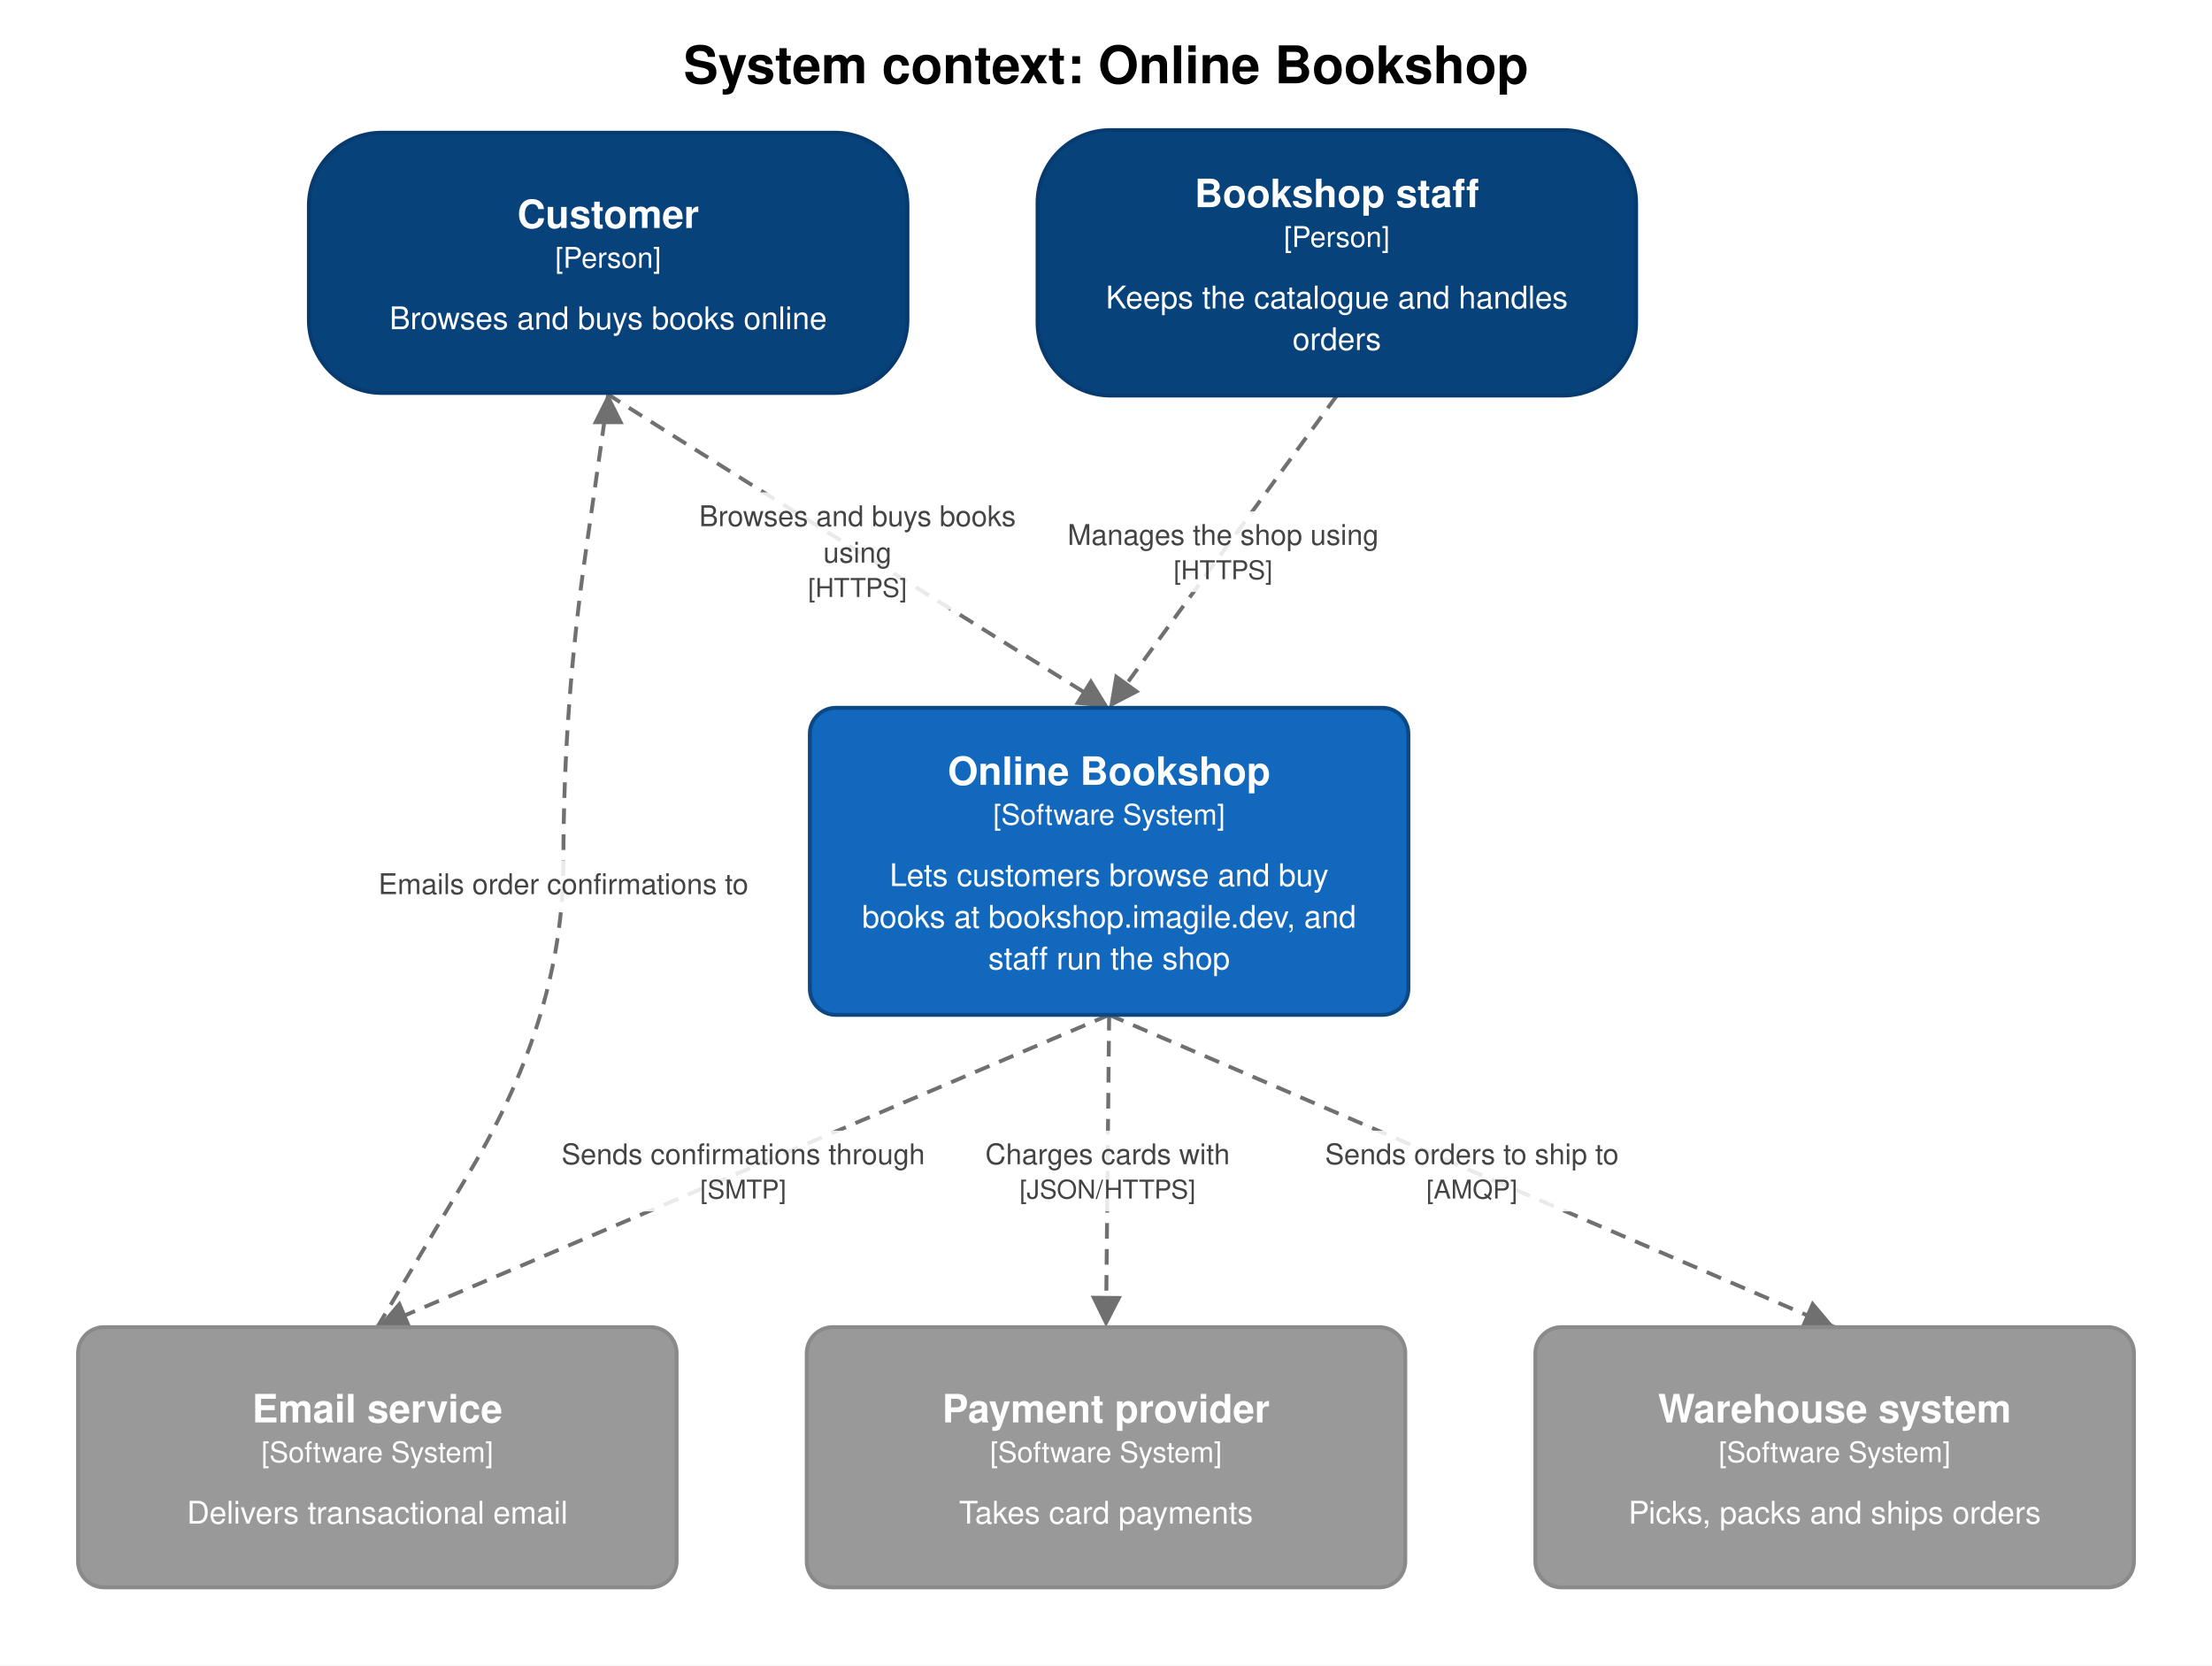
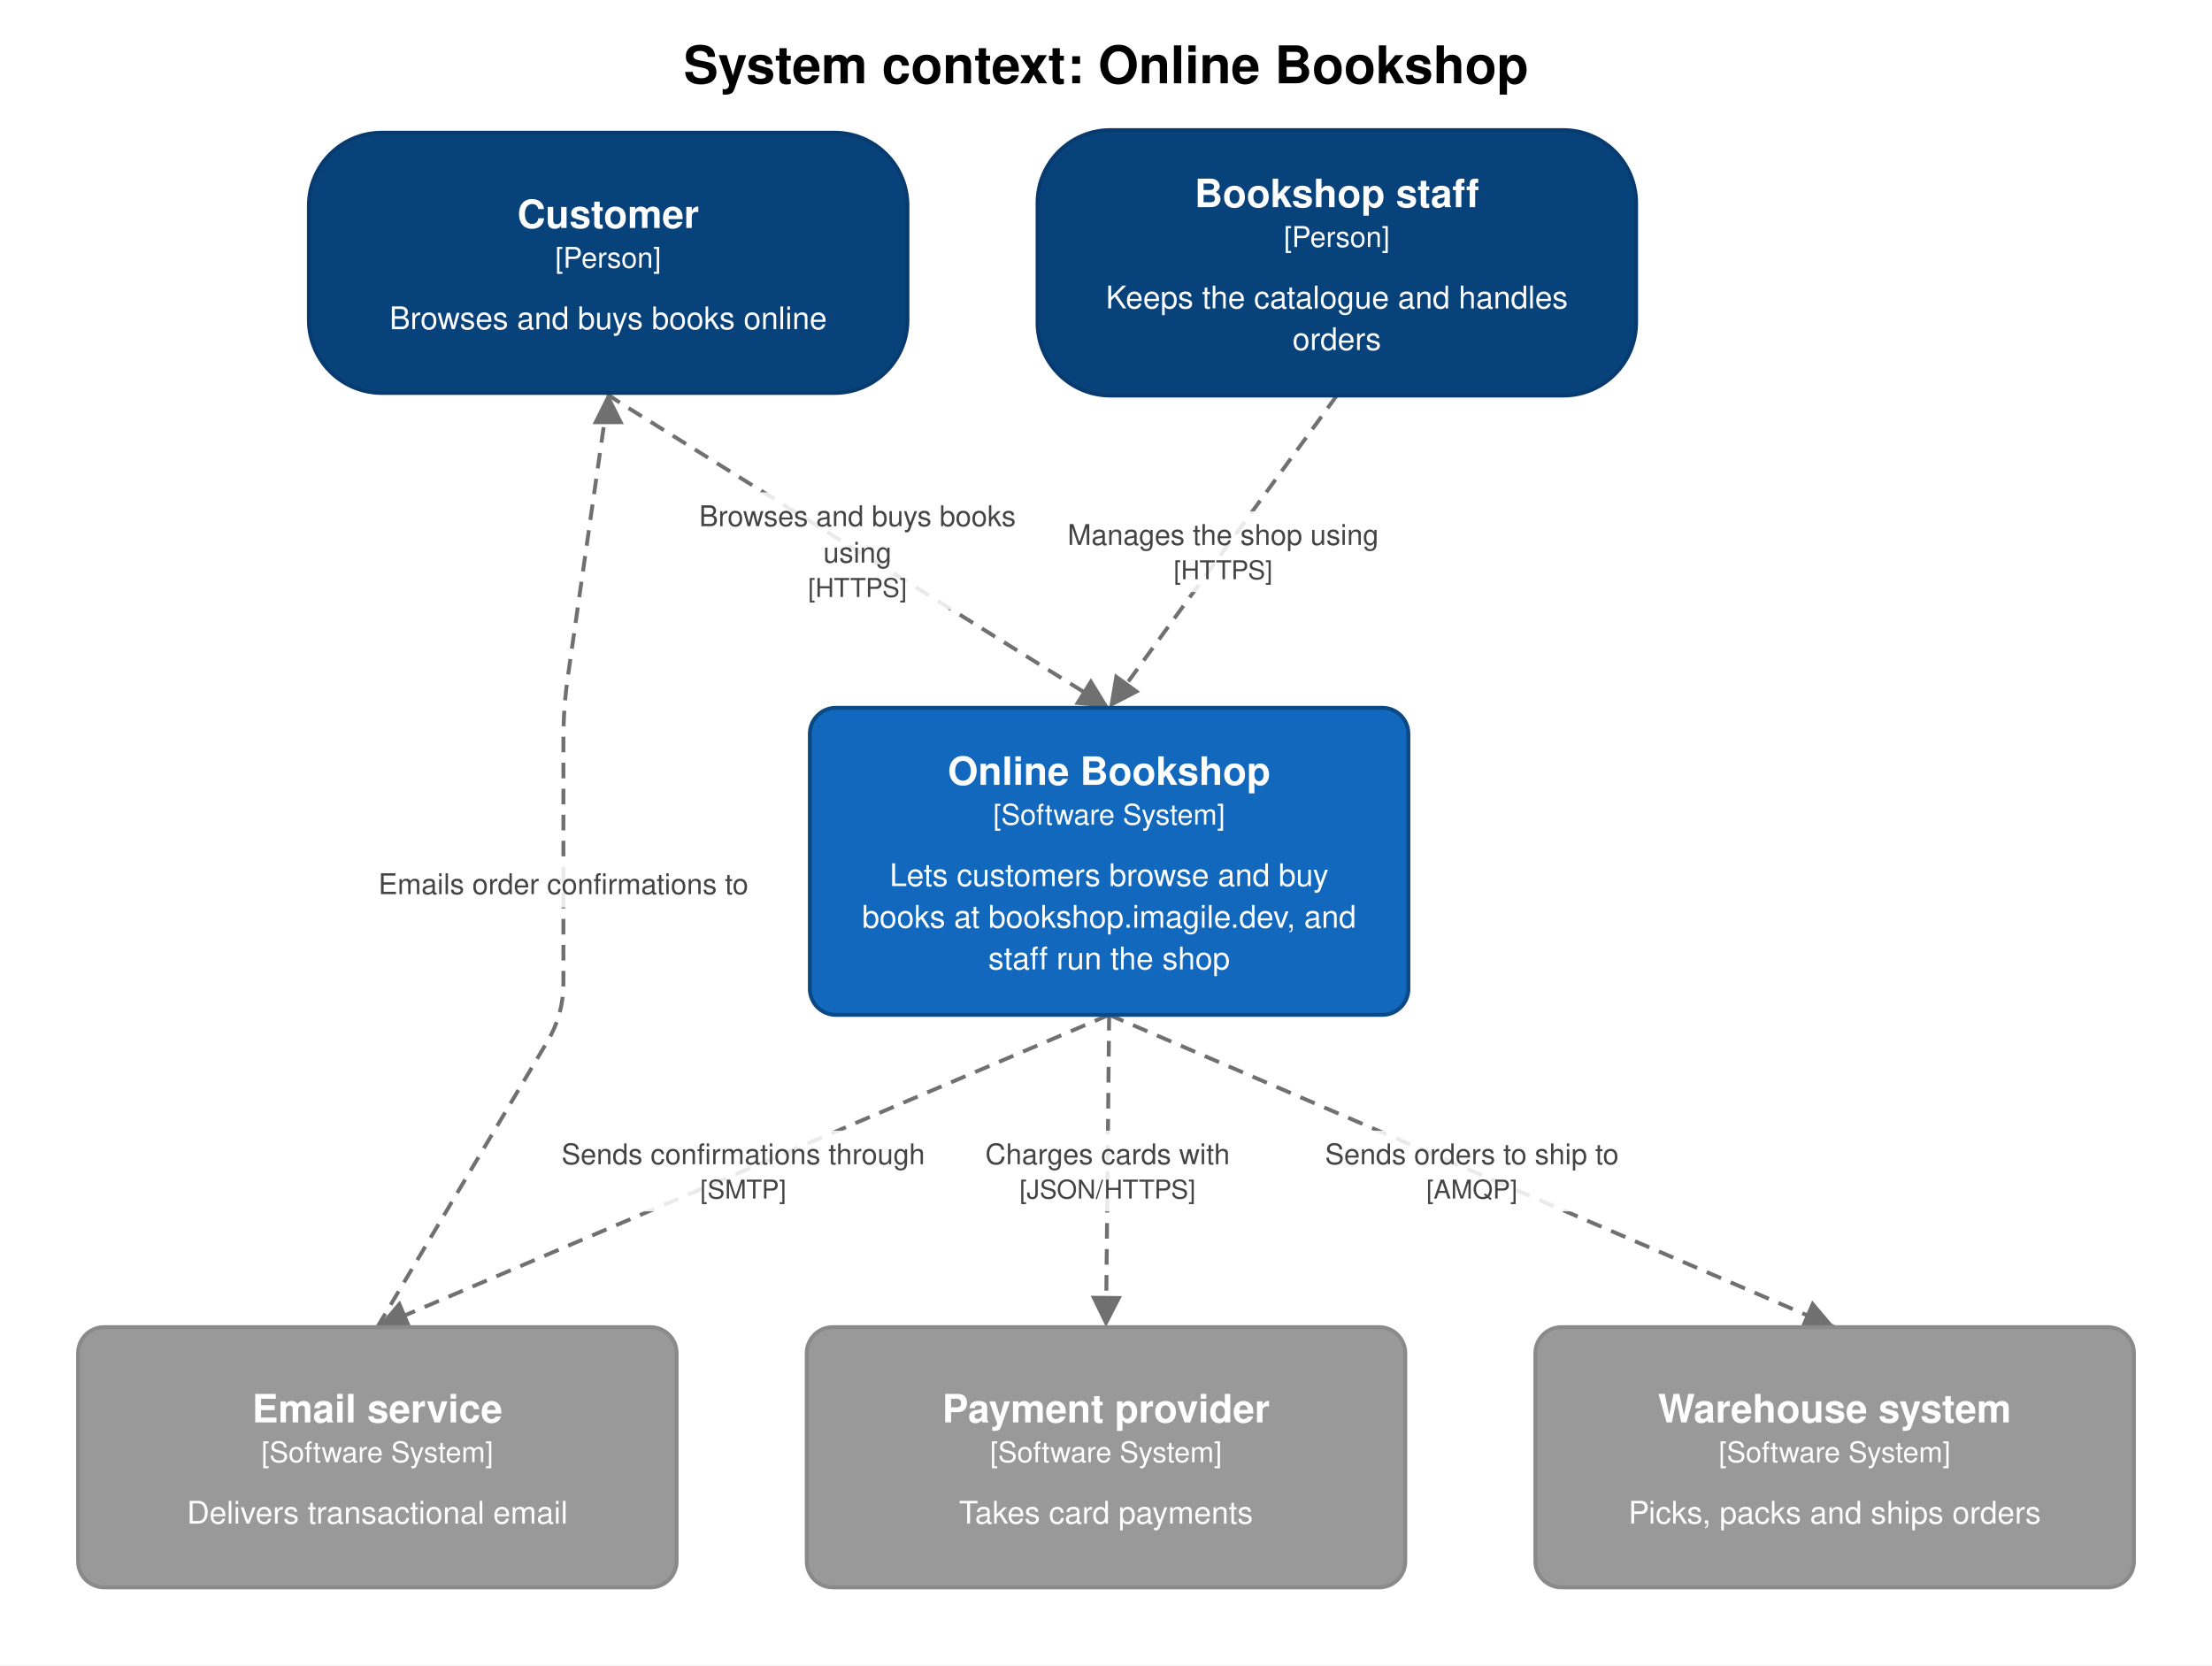
<svg xmlns="http://www.w3.org/2000/svg" width="850" height="640" viewBox="0 0 850 640" font-family="Helvetica, Arial, sans-serif">
  <defs>
    <marker id="arrow" viewBox="0 0 10 10" refX="10" refY="5" markerWidth="8" markerHeight="8" orient="auto-start-reverse">
      <path d="M0,0 L10,5 L0,10 z" fill="#707070" />
    </marker>
  </defs>
  <rect width="100%" height="100%" fill="#ffffff" />
  <text x="425" y="32" font-size="20" font-weight="bold" text-anchor="middle" fill="#000000">System context: Online Bookshop</text>
  <g class="c4-relationships">
-     <path d="M233.7,151 L233.7,151.5 Q233.7,152 330,212 L426.2,272" fill="none" stroke="#707070" stroke-width="1.5" stroke-dasharray="6 4" marker-end="url(#arrow)" />
+     <path d="M233.7,151 L233.7,151.5 Q233.7,152 243.9,158.3 L426.2,272" fill="none" stroke="#707070" stroke-width="1.5" stroke-dasharray="6 4" marker-end="url(#arrow)" />
    <path d="M513.7,152 L426.2,272" fill="none" stroke="#707070" stroke-width="1.5" stroke-dasharray="6 4" marker-end="url(#arrow)" />
    <path d="M426.2,390 L425,510" fill="none" stroke="#707070" stroke-width="1.5" stroke-dasharray="6 4" marker-end="url(#arrow)" />
    <path d="M426.2,390 L145,510" fill="none" stroke="#707070" stroke-width="1.5" stroke-dasharray="6 4" marker-end="url(#arrow)" />
    <path d="M426.2,390 L705,510" fill="none" stroke="#707070" stroke-width="1.5" stroke-dasharray="6 4" marker-end="url(#arrow)" />
-     <path d="M145,510 L180.7,450 Q216.5,390 216.5,331 L216.5,331 Q216.5,272 225.1,212 L225.1,212 Q233.7,152 233.7,151.5 L233.7,151" fill="none" stroke="#707070" stroke-width="1.5" stroke-dasharray="6 4" marker-end="url(#arrow)" />
+     <path d="M145,510 L210.3,400.3 Q216.5,390 216.5,378 L216.5,284 Q216.5,272 218.2,260.1 L232,163.9 Q233.7,152 233.7,151.5 L233.7,151" fill="none" stroke="#707070" stroke-width="1.5" stroke-dasharray="6 4" marker-end="url(#arrow)" />
  </g>
  <g id="customer" class="c4-person">
    <rect x="118.7" y="51" width="230" height="100" rx="28" fill="#08427b" stroke="#073b6f" stroke-width="1.5" />
    <text x="233.7" y="87.6" font-size="15" font-weight="bold" text-anchor="middle" fill="#ffffff">Customer</text>
    <text x="233.7" y="102.9" font-size="11" text-anchor="middle" fill="#ffffff">[Person]</text>
    <text x="233.7" y="126.5" font-size="12" text-anchor="middle" fill="#ffffff">Browses and buys books online</text>
  </g>
  <g id="staff" class="c4-person">
    <rect x="398.7" y="50" width="230" height="102" rx="28" fill="#08427b" stroke="#073b6f" stroke-width="1.5" />
    <text x="513.7" y="79.6" font-size="15" font-weight="bold" text-anchor="middle" fill="#ffffff">Bookshop staff</text>
    <text x="513.7" y="94.9" font-size="11" text-anchor="middle" fill="#ffffff">[Person]</text>
    <text x="513.7" y="118.5" font-size="12" text-anchor="middle" fill="#ffffff">Keeps the catalogue and handles</text>
    <text x="513.7" y="134.5" font-size="12" text-anchor="middle" fill="#ffffff">orders</text>
  </g>
  <g id="bookshop" class="c4-system">
    <rect x="311.2" y="272" width="230" height="118" rx="10" fill="#1168bd" stroke="#0b4884" stroke-width="1.5" />
    <text x="426.2" y="301.6" font-size="15" font-weight="bold" text-anchor="middle" fill="#ffffff">Online Bookshop</text>
    <text x="426.2" y="316.9" font-size="11" text-anchor="middle" fill="#ffffff">[Software System]</text>
    <text x="426.2" y="340.5" font-size="12" text-anchor="middle" fill="#ffffff">Lets customers browse and buy</text>
    <text x="426.2" y="356.5" font-size="12" text-anchor="middle" fill="#ffffff">books at bookshop.imagile.dev, and</text>
    <text x="426.2" y="372.5" font-size="12" text-anchor="middle" fill="#ffffff">staff run the shop</text>
  </g>
  <g id="payments" class="c4-system">
    <rect x="310" y="510" width="230" height="100" rx="10" fill="#999999" stroke="#8a8a8a" stroke-width="1.5" />
    <text x="425" y="546.6" font-size="15" font-weight="bold" text-anchor="middle" fill="#ffffff">Payment provider</text>
    <text x="425" y="561.9" font-size="11" text-anchor="middle" fill="#ffffff">[Software System]</text>
    <text x="425" y="585.5" font-size="12" text-anchor="middle" fill="#ffffff">Takes card payments</text>
  </g>
  <g id="email" class="c4-system">
    <rect x="30" y="510" width="230" height="100" rx="10" fill="#999999" stroke="#8a8a8a" stroke-width="1.5" />
    <text x="145" y="546.6" font-size="15" font-weight="bold" text-anchor="middle" fill="#ffffff">Email service</text>
    <text x="145" y="561.9" font-size="11" text-anchor="middle" fill="#ffffff">[Software System]</text>
    <text x="145" y="585.5" font-size="12" text-anchor="middle" fill="#ffffff">Delivers transactional email</text>
  </g>
  <g id="warehouse" class="c4-system">
    <rect x="590" y="510" width="230" height="100" rx="10" fill="#999999" stroke="#8a8a8a" stroke-width="1.5" />
    <text x="705" y="546.6" font-size="15" font-weight="bold" text-anchor="middle" fill="#ffffff">Warehouse system</text>
    <text x="705" y="561.9" font-size="11" text-anchor="middle" fill="#ffffff">[Software System]</text>
    <text x="705" y="585.5" font-size="12" text-anchor="middle" fill="#ffffff">Picks, packs and ships orders</text>
  </g>
  <g class="c4-labels">
    <rect x="265.4" y="189.2" width="128.3" height="45" fill="#ffffff" fill-opacity="0.85" />
    <text x="329.5" y="202.2" font-size="11" text-anchor="middle" fill="#444444">Browses and buys books</text>
    <text x="329.5" y="216.2" font-size="11" text-anchor="middle" fill="#444444">using</text>
    <text x="329.5" y="229.4" font-size="10" text-anchor="middle" fill="#444444">[HTTPS]</text>
    <rect x="407" y="196.5" width="125.8" height="31" fill="#ffffff" fill-opacity="0.85" />
    <text x="470" y="209.4" font-size="11" text-anchor="middle" fill="#444444">Manages the shop using</text>
    <text x="470" y="222.6" font-size="10" text-anchor="middle" fill="#444444">[HTTPS]</text>
    <rect x="375.5" y="434.5" width="100.1" height="31" fill="#ffffff" fill-opacity="0.85" />
    <text x="425.6" y="447.4" font-size="11" text-anchor="middle" fill="#444444">Charges cards with</text>
    <text x="425.6" y="460.6" font-size="10" text-anchor="middle" fill="#444444">[JSON/HTTPS]</text>
    <rect x="212.6" y="434.5" width="146" height="31" fill="#ffffff" fill-opacity="0.85" />
    <text x="285.6" y="447.4" font-size="11" text-anchor="middle" fill="#444444">Sends confirmations through</text>
    <text x="285.6" y="460.6" font-size="10" text-anchor="middle" fill="#444444">[SMTP]</text>
    <rect x="506" y="434.5" width="119.1" height="31" fill="#ffffff" fill-opacity="0.85" />
    <text x="565.6" y="447.4" font-size="11" text-anchor="middle" fill="#444444">Sends orders to ship to</text>
    <text x="565.6" y="460.6" font-size="10" text-anchor="middle" fill="#444444">[AMQP]</text>
    <rect x="142.3" y="330.7" width="148.4" height="18" fill="#ffffff" fill-opacity="0.85" />
    <text x="216.5" y="343.6" font-size="11" text-anchor="middle" fill="#444444">Emails order confirmations to</text>
  </g>
</svg>
